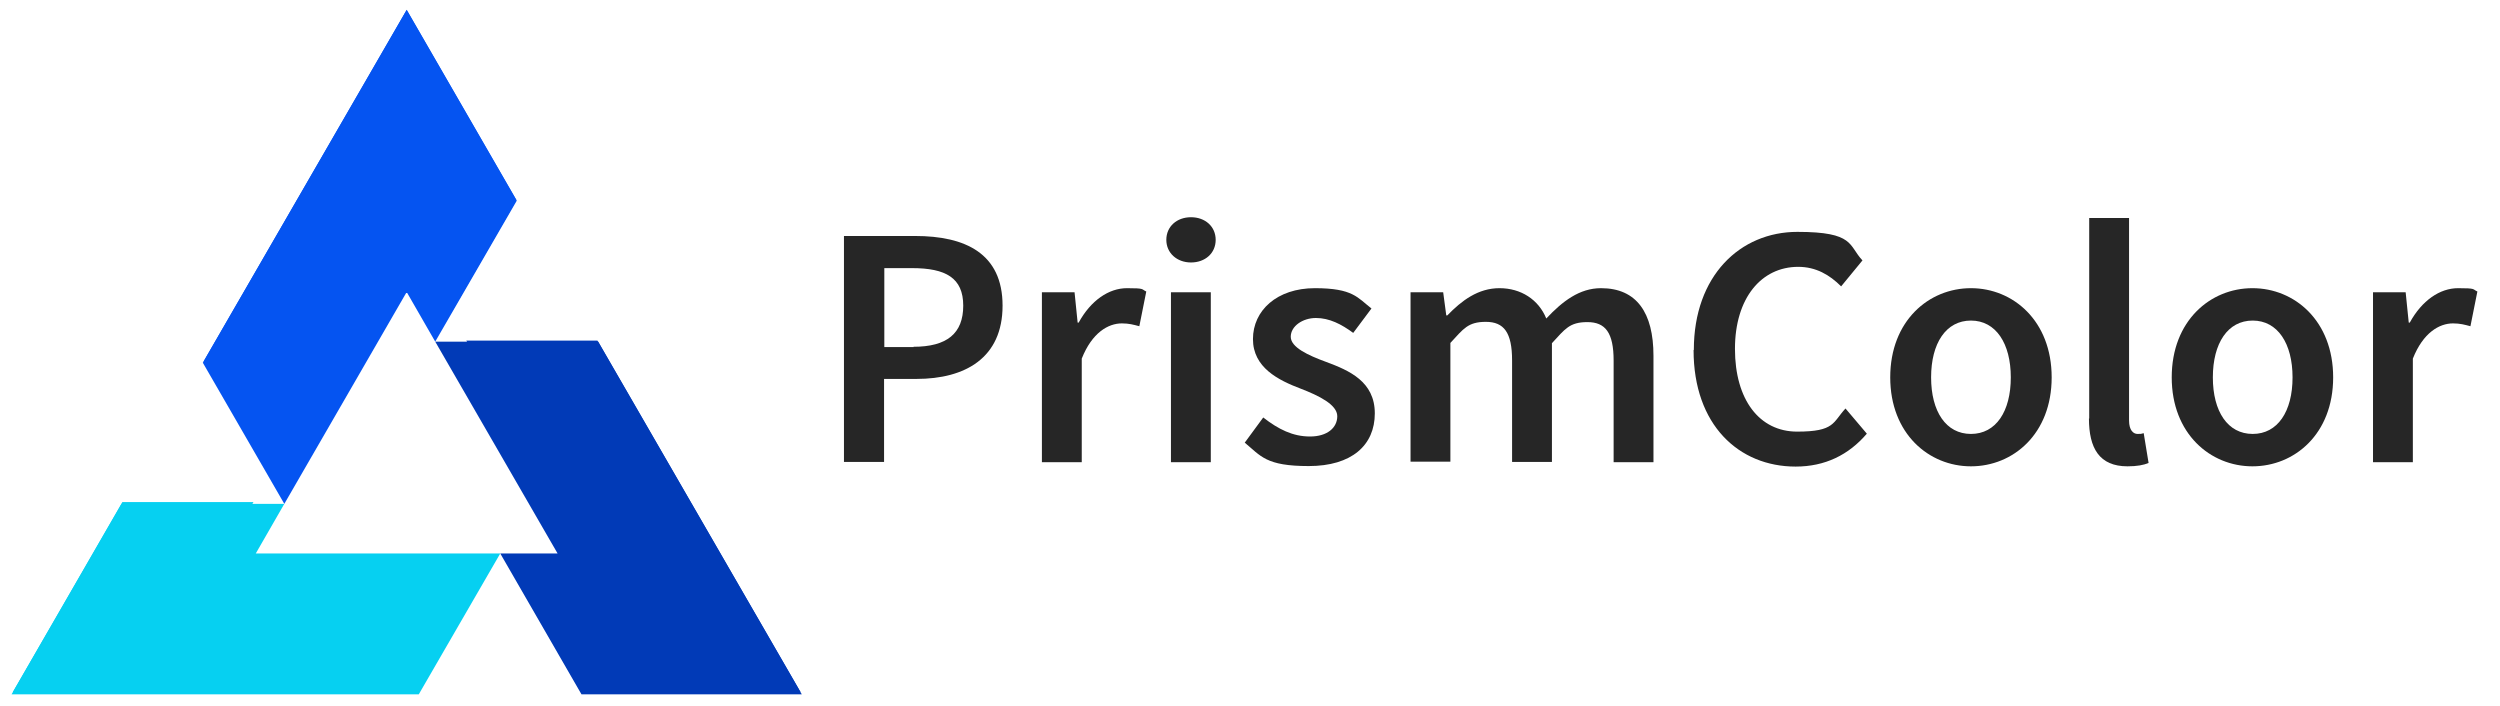
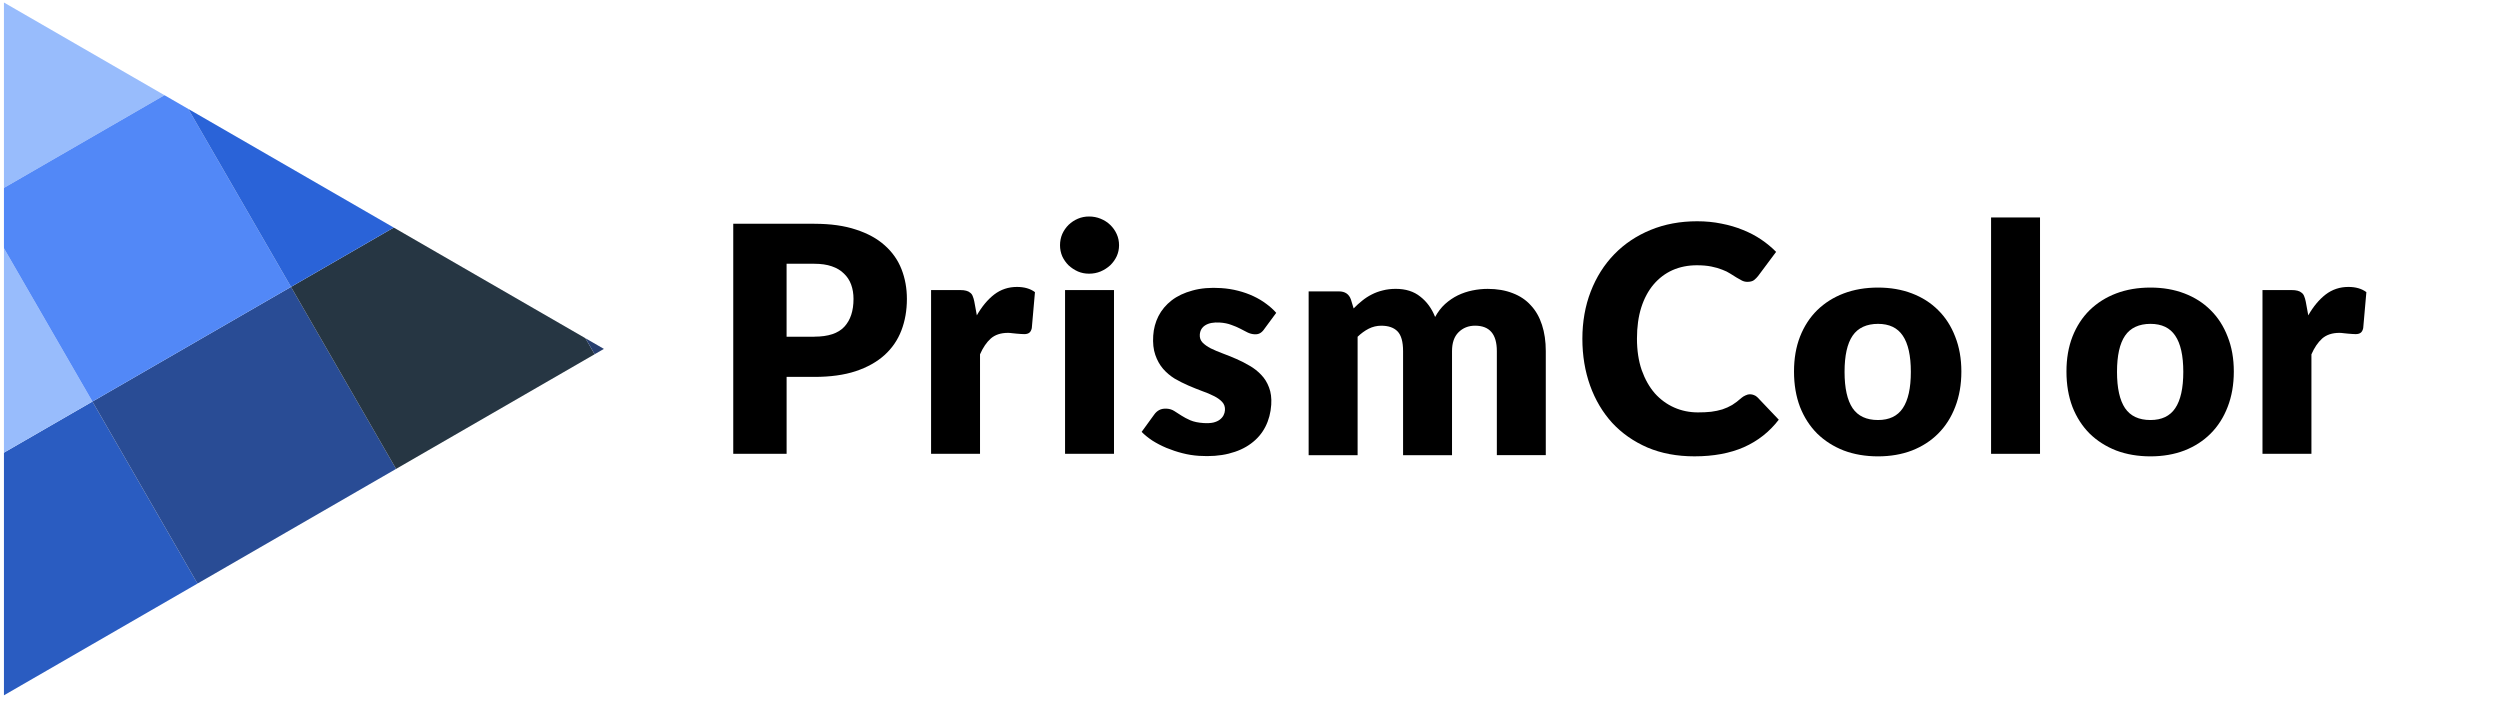
- <svg xmlns="http://www.w3.org/2000/svg" id="Layer_1" version="1.1" viewBox="0 0 972.5 274.5">
+ <svg xmlns="http://www.w3.org/2000/svg" id="Layer_1" data-name="Layer 1" viewBox="0 0 1013.4 288.81">
  <defs>
    <style>
-       .st0 {
-         fill: #0554f1;
+       .cls-1 {
+         mask: url(#mask);
      }

-       .st1 {
-         fill: #06d0f1;
+       .cls-2 {
+         fill: #3473f6;
      }

-       .st2 {
-         fill: #262626;
+       .cls-3 {
+         fill: #d9d9d9;
      }

-       .st3 {
-         fill: #013ab7;
+       .cls-4 {
+         fill: #021d55;
+       }
+ 
+       .cls-5 {
+         fill: #71a2fa;
+       }
+ 
+       .cls-6 {
+         fill: #032d82;
+       }
+ 
+       .cls-7 {
+         fill: #001322;
+       }
+ 
+       .cls-8 {
+         fill: #ccdffd;
+       }
+ 
+       .cls-9 {
+         fill: #0548d1;
+       }
+ 
+       .cls-10 {
+         fill: #053fb6;
+       }
+ 
+       .cls-11 {
+         fill: #86b0fb;
      }
    </style>
+     <mask id="mask" x="-123.52" y="-125.18" width="448.94" height="495.41" maskUnits="userSpaceOnUse">
+       <g id="mask0_8_410" data-name="mask0 8 410">
+         <path class="cls-3" d="M1.6,1.02l243.2,140.41L1.6,281.85V1.02Z" />
+       </g>
+     </mask>
  </defs>
-   <polygon class="st3" points="234.9 225 200.5 225 226 269.2 311.4 269.2 232.4 132.5 181.4 132.5 234.9 225" />
-   <polygon class="st0" points="104.7 184.8 158.2 92.1 175.4 121.9 200.9 77.8 158.2 3.8 79.2 140.6 104.7 184.8" />
-   <polygon class="st1" points="98.6 195.3 47.6 195.3 5 269.2 162.9 269.2 188.4 225 81.5 225 98.6 195.3" />
-   <g>
-     <path class="st2" d="M328.3,91.8h27.7c19.5,0,34,6.8,34,27.1s-14.5,28.5-33.5,28.5h-12.6v32.3h-15.6v-88ZM355.3,134.9c13.1,0,19.4-5.2,19.4-16s-6.8-14.6-19.9-14.6h-10.8v30.7h11.4Z" />
-     <path class="st2" d="M405.3,113.7h12.7l1.2,11.8h.4c4.7-8.6,11.7-13.4,18.8-13.4s5.5.4,7.5,1.3l-2.7,13.5c-2.3-.6-4-1.1-6.8-1.1-5.3,0-11.6,3.6-15.6,13.7v40.3h-15.5v-66.1Z" />
-     <path class="st2" d="M453.7,93.3c0-5.2,4.1-8.8,9.6-8.8s9.6,3.6,9.6,8.8-4.1,8.8-9.6,8.8-9.6-3.7-9.6-8.8ZM455.5,113.7h15.5v66.1h-15.5v-66.1Z" />
-     <path class="st2" d="M484.2,172.2l7.2-9.8c5.9,4.6,11.5,7.4,18.2,7.4s10.6-3.4,10.6-7.9-7.2-8-14.2-10.7c-8.7-3.3-18.6-8.2-18.6-19.3s9.3-19.8,24.1-19.8,16.6,3.7,22,7.9l-7.1,9.5c-4.6-3.4-9.3-5.8-14.5-5.8s-9.8,3.2-9.8,7.3,6.7,7.2,13.8,9.8c8.9,3.3,18.9,7.6,18.9,20s-9,20.5-25.7,20.5-18.6-3.9-25-9.2Z" />
-     <path class="st2" d="M548.7,113.7h12.7l1.2,9h.4c5.6-5.8,12-10.6,20.3-10.6s15.2,4.4,18.2,11.8c6.3-6.7,12.9-11.8,21.3-11.8,13.9,0,20.4,9.6,20.4,26.3v41.4h-15.5v-39.5c0-10.9-3.2-15-10.2-15s-8.7,2.7-13.8,8.2v46.2h-15.5v-39.5c0-10.9-3.2-15-10.2-15s-8.7,2.7-13.8,8.2v46.2h-15.5v-66.1Z" />
-     <path class="st2" d="M658.9,136.1c0-28.8,18-45.9,40.3-45.9s19.8,5.3,25.3,11.1l-8.3,10.1c-4.5-4.5-9.8-7.6-16.7-7.6-14.3,0-24.6,12.1-24.6,31.9s9.5,32.2,24.2,32.2,13.8-3.6,18.8-9l8.3,9.8c-7.1,8.3-16.3,12.8-27.7,12.8-22.1,0-39.7-16.2-39.7-45.3Z" />
-     <path class="st2" d="M735.3,146.8c0-22,15-34.7,31.4-34.7s31.4,12.7,31.4,34.7-15,34.6-31.4,34.6-31.4-12.7-31.4-34.6ZM782.2,146.8c0-13.2-5.8-22.1-15.5-22.1s-15.5,8.8-15.5,22.1,5.8,22,15.5,22,15.5-8.7,15.5-22Z" />
-     <path class="st2" d="M812.7,162.8v-78h15.5v78.8c0,3.8,1.7,5.2,3.3,5.2s1.2,0,2.4-.3l1.9,11.6c-1.9.8-4.5,1.3-8.2,1.3-11,0-15-7.1-15-18.6Z" />
-     <path class="st2" d="M844.8,146.8c0-22,15-34.7,31.4-34.7s31.4,12.7,31.4,34.7-15,34.6-31.4,34.6-31.4-12.7-31.4-34.6ZM891.8,146.8c0-13.2-5.8-22.1-15.5-22.1s-15.5,8.8-15.5,22.1,5.8,22,15.5,22,15.5-8.7,15.5-22Z" />
-     <path class="st2" d="M923.1,113.7h12.7l1.2,11.8h.4c4.7-8.6,11.7-13.4,18.8-13.4s5.5.4,7.5,1.3l-2.7,13.5c-2.3-.6-4-1.1-6.8-1.1-5.3,0-11.6,3.6-15.6,13.7v40.3h-15.5v-66.1Z" />
+   <path d="M530.47,184.49v-66.37h12.29c2.47,0,4.1,1.11,4.86,3.33l1.09,3.58c1.11-1.15,2.26-2.2,3.46-3.14,1.2-.98,2.47-1.81,3.84-2.5,1.41-.73,2.9-1.28,4.48-1.66,1.62-.43,3.39-.64,5.31-.64,4.01,0,7.32,1.04,9.92,3.14,2.64,2.05,4.65,4.8,6.02,8.26,1.11-2.05,2.45-3.8,4.03-5.25,1.62-1.45,3.35-2.62,5.18-3.52,1.88-.9,3.84-1.56,5.89-1.98,2.09-.43,4.16-.64,6.21-.64,3.8,0,7.17.58,10.11,1.73,2.94,1.11,5.4,2.75,7.36,4.93,2.01,2.13,3.52,4.78,4.54,7.94,1.02,3.12,1.54,6.66,1.54,10.62v42.18h-19.84v-42.18c0-6.87-2.94-10.3-8.83-10.3-2.69,0-4.93.9-6.72,2.69-1.75,1.75-2.62,4.29-2.62,7.62v42.18h-19.84v-42.18c0-3.8-.75-6.46-2.24-8-1.49-1.54-3.69-2.3-6.59-2.3-1.79,0-3.5.4-5.12,1.22-1.58.81-3.07,1.9-4.48,3.26v48h-19.84Z" />
+   <g class="cls-1">
+     <g>
+       <rect class="cls-8" x="-84.94" y="-108.17" width="92.95" height="92.95" transform="translate(25.7 -27.5) rotate(-30)" />
+       <rect class="cls-11" x="-38.47" y="-27.68" width="92.95" height="92.95" transform="translate(-8.33 6.52) rotate(-30)" />
+       <rect class="cls-5" x="42.03" y="-74.15" width="92.95" height="92.95" transform="translate(25.7 40.54) rotate(-30)" />
+       <rect class="cls-10" x="-106.51" y="226.25" width="92.95" height="92.95" transform="translate(-144.41 6.52) rotate(-30)" />
+       <rect class="cls-10" x="-26.01" y="179.78" width="92.95" height="92.95" transform="translate(-110.39 40.54) rotate(-30)" />
+       <rect class="cls-11" x="-72.49" y="99.29" width="92.95" height="92.95" transform="translate(-76.37 6.52) rotate(-30)" />
+       <rect class="cls-6" x="54.48" y="133.31" width="92.95" height="92.95" transform="translate(-76.37 74.56) rotate(-30)" />
+       <rect class="cls-7" x="20.46" y="260.27" width="92.95" height="92.95" transform="translate(-144.41 74.56) rotate(-30)" />
+       <rect class="cls-7" x="134.97" y="86.84" width="92.95" height="92.95" transform="translate(-42.35 108.58) rotate(-30)" />
+       <rect class="cls-2" x="8.01" y="52.82" width="92.95" height="92.95" transform="translate(-42.35 40.54) rotate(-30)" />
+       <rect class="cls-4" x="215.46" y="40.36" width="92.95" height="92.95" transform="translate(-8.32 142.6) rotate(-30)" />
+       <rect x="100.95" y="213.8" width="92.95" height="92.95" transform="translate(-110.39 108.58) rotate(-30)" />
+       <rect class="cls-9" x="88.5" y="6.34" width="92.95" height="92.95" transform="translate(-8.33 74.56) rotate(-30)" />
+       <rect x="181.44" y="167.33" width="92.95" height="92.95" transform="translate(-76.37 142.6) rotate(-30)" />
+       <rect class="cls-9" x="168.99" y="-40.13" width="92.95" height="92.95" transform="translate(25.7 108.58) rotate(-30)" />
+     </g>
  </g>
-   <g>
-     <polygon class="st1" points="110.6 196 110.6 196 110.6 196 47.3 196 4.5 270.1 162.9 270.1 194.6 215.3 194.6 215.3 99.5 215.3 110.6 196" />
-     <polygon class="st0" points="169.3 132.9 201 78.1 158.2 3.9 78.9 141.1 110.6 196 110.6 196 158.2 113.6 169.3 132.9 169.3 132.9" />
-     <polygon class="st3" points="232.7 132.9 169.3 132.9 169.3 132.9 169.3 132.9 216.9 215.3 194.6 215.3 194.6 215.3 226.2 270.1 311.9 270.1 232.7 132.9" />
-   </g>
+   <path d="M330.11,136.47c5.63,0,9.68-1.34,12.16-4.03,2.48-2.69,3.71-6.44,3.71-11.26,0-2.13-.32-4.07-.96-5.82-.64-1.75-1.62-3.24-2.94-4.48-1.28-1.28-2.92-2.26-4.93-2.94-1.96-.68-4.31-1.02-7.04-1.02h-11.26v29.57h11.26ZM330.11,90.71c6.57,0,12.2.79,16.9,2.37,4.74,1.54,8.62,3.67,11.65,6.4,3.07,2.73,5.33,5.95,6.78,9.66,1.45,3.71,2.18,7.72,2.18,12.03,0,4.65-.75,8.92-2.24,12.8-1.49,3.88-3.78,7.21-6.85,9.98s-6.98,4.95-11.71,6.53c-4.69,1.54-10.26,2.3-16.7,2.3h-11.26v31.17h-21.63v-93.25h32.9Z" />
+   <path d="M395.97,127.83c2.05-3.58,4.39-6.4,7.04-8.45,2.69-2.05,5.76-3.07,9.22-3.07,2.99,0,5.42.7,7.3,2.11l-1.28,14.59c-.21.94-.58,1.58-1.09,1.92-.47.34-1.13.51-1.98.51-.34,0-.79-.02-1.34-.06s-1.13-.08-1.73-.13c-.6-.09-1.22-.15-1.86-.19-.6-.09-1.15-.13-1.66-.13-2.9,0-5.23.77-6.98,2.3-1.71,1.54-3.16,3.67-4.35,6.4v40.32h-19.84v-66.37h11.78c.98,0,1.79.08,2.43.26.68.17,1.24.45,1.66.83.47.34.81.81,1.02,1.41.26.6.47,1.32.64,2.18l1.02,5.57Z" />
+   <path d="M451.57,117.59v66.37h-19.84v-66.37h19.84ZM453.62,99.41c0,1.58-.32,3.07-.96,4.48-.64,1.36-1.52,2.58-2.62,3.65-1.11,1.02-2.41,1.86-3.9,2.5-1.45.6-3.01.9-4.67.9s-3.14-.3-4.54-.9c-1.41-.64-2.67-1.47-3.78-2.5-1.07-1.07-1.92-2.28-2.56-3.65-.6-1.41-.9-2.9-.9-4.48s.3-3.14.9-4.54c.64-1.41,1.49-2.65,2.56-3.71,1.11-1.07,2.37-1.9,3.78-2.5s2.92-.9,4.54-.9,3.22.3,4.67.9c1.49.6,2.79,1.43,3.9,2.5s1.98,2.3,2.62,3.71.96,2.92.96,4.54Z" />
+   <path d="M512.4,133.51c-.56.78-1.15,1.32-1.77,1.62-.58.3-1.31.43-2.2.37s-1.86-.31-2.77-.76c-.91-.49-1.9-1-2.98-1.54-1.03-.54-2.22-1.04-3.56-1.51-1.33-.51-2.88-.83-4.62-.94-2.51-.16-4.48.2-5.91,1.09-1.38.85-2.13,2.13-2.24,3.83-.08,1.23.28,2.28,1.08,3.15.84.87,1.97,1.67,3.37,2.4,1.41.69,3.01,1.37,4.81,2.04,1.8.67,3.63,1.41,5.5,2.22,1.87.81,3.69,1.73,5.46,2.79,1.77,1.01,3.34,2.25,4.7,3.7,1.36,1.41,2.41,3.11,3.14,5.08.77,1.97,1.07,4.3.9,6.98-.21,3.28-1,6.26-2.37,8.95-1.37,2.69-3.31,4.96-5.83,6.81-2.47,1.85-5.49,3.22-9.05,4.1-3.52.88-7.54,1.18-12.05.89-2.26-.15-4.5-.5-6.73-1.08-2.23-.57-4.39-1.29-6.47-2.15-2.04-.86-3.92-1.84-5.65-2.93-1.72-1.14-3.18-2.32-4.39-3.55l5.07-6.98c.57-.82,1.25-1.44,2.04-1.86.84-.46,1.88-.65,3.12-.57,1.15.07,2.15.4,3.02.96.9.57,1.87,1.19,2.89,1.85,1.03.66,2.22,1.3,3.6,1.9,1.41.6,3.21.98,5.38,1.12,1.53.1,2.84.03,3.92-.2,1.09-.27,1.97-.66,2.64-1.18.67-.51,1.18-1.1,1.52-1.76s.54-1.36.58-2.08c.09-1.32-.29-2.43-1.13-3.34-.84-.91-1.96-1.71-3.37-2.4-1.41-.73-3.03-1.41-4.87-2.05-1.8-.67-3.63-1.41-5.5-2.22-1.87-.81-3.71-1.74-5.53-2.79-1.77-1.1-3.33-2.42-4.68-3.96-1.35-1.58-2.41-3.47-3.16-5.66-.76-2.19-1.04-4.79-.84-7.81.18-2.81.89-5.44,2.11-7.88,1.27-2.48,3.06-4.61,5.35-6.39,2.3-1.78,5.12-3.11,8.47-4.01,3.35-.94,7.22-1.27,11.61-.98,2.38.15,4.67.52,6.86,1.08,2.23.57,4.3,1.3,6.21,2.2,1.91.89,3.64,1.92,5.19,3.09,1.55,1.13,2.91,2.35,4.06,3.66l-4.92,6.67Z" />
+   <path d="M709.45,159.83c.51,0,1.02.11,1.54.32.51.17,1,.49,1.47.96l8.58,9.02c-3.76,4.91-8.47,8.62-14.14,11.14-5.63,2.47-12.31,3.71-20.03,3.71-7.08,0-13.44-1.19-19.07-3.58-5.59-2.43-10.35-5.76-14.27-9.98-3.88-4.27-6.87-9.3-8.96-15.1-2.09-5.85-3.14-12.18-3.14-19.01s1.13-13.33,3.39-19.14c2.26-5.84,5.44-10.88,9.54-15.1s9-7.51,14.72-9.86c5.72-2.35,12.01-3.52,18.88-3.52,3.5,0,6.78.32,9.86.96,3.11.6,6.02,1.45,8.7,2.56,2.69,1.07,5.16,2.37,7.42,3.9,2.26,1.54,4.27,3.2,6.02,4.99l-7.3,9.79c-.47.6-1.02,1.15-1.66,1.66-.64.47-1.54.7-2.69.7-.77,0-1.49-.17-2.18-.51-.68-.34-1.41-.75-2.18-1.22-.77-.51-1.62-1.04-2.56-1.6-.9-.6-1.98-1.13-3.26-1.6-1.24-.51-2.71-.94-4.42-1.28-1.66-.34-3.63-.51-5.89-.51-3.58,0-6.87.66-9.86,1.98-2.94,1.32-5.5,3.26-7.68,5.82-2.13,2.52-3.8,5.63-4.99,9.34-1.15,3.67-1.73,7.87-1.73,12.61s.64,9.02,1.92,12.74c1.32,3.71,3.09,6.85,5.31,9.41,2.26,2.52,4.89,4.44,7.87,5.76s6.19,1.98,9.6,1.98c1.96,0,3.76-.08,5.38-.26,1.62-.21,3.14-.53,4.54-.96,1.41-.47,2.73-1.07,3.97-1.79,1.24-.77,2.5-1.73,3.78-2.88.51-.43,1.07-.77,1.66-1.02.6-.3,1.22-.45,1.86-.45Z" />
+   <path d="M761.27,116.57c5.03,0,9.62.79,13.76,2.37,4.14,1.58,7.68,3.84,10.62,6.78,2.99,2.94,5.29,6.53,6.91,10.75,1.66,4.18,2.5,8.9,2.5,14.14s-.83,10.07-2.5,14.34c-1.62,4.22-3.92,7.83-6.91,10.82-2.94,2.94-6.48,5.23-10.62,6.85-4.14,1.58-8.73,2.37-13.76,2.37s-9.71-.79-13.89-2.37c-4.14-1.62-7.72-3.9-10.75-6.85-2.99-2.99-5.31-6.59-6.98-10.82-1.62-4.27-2.43-9.04-2.43-14.34s.81-9.96,2.43-14.14c1.66-4.22,3.99-7.81,6.98-10.75,3.03-2.94,6.61-5.21,10.75-6.78,4.18-1.58,8.81-2.37,13.89-2.37ZM761.27,170.26c4.57,0,7.91-1.6,10.05-4.8,2.18-3.24,3.26-8.15,3.26-14.72s-1.09-11.46-3.26-14.66c-2.13-3.2-5.48-4.8-10.05-4.8s-8.13,1.6-10.3,4.8c-2.18,3.2-3.26,8.08-3.26,14.66s1.09,11.48,3.26,14.72c2.18,3.2,5.61,4.8,10.3,4.8Z" />
+   <path d="M826.94,88.15v95.81h-19.84v-95.81h19.84Z" />
+   <path d="M871.71,116.57c5.03,0,9.62.79,13.76,2.37,4.14,1.58,7.68,3.84,10.62,6.78,2.99,2.94,5.29,6.53,6.91,10.75,1.67,4.18,2.5,8.9,2.5,14.14s-.83,10.07-2.5,14.34c-1.62,4.22-3.92,7.83-6.91,10.82-2.94,2.94-6.48,5.23-10.62,6.85-4.14,1.58-8.73,2.37-13.76,2.37s-9.71-.79-13.89-2.37c-4.14-1.62-7.72-3.9-10.75-6.85-2.99-2.99-5.31-6.59-6.98-10.82-1.62-4.27-2.43-9.04-2.43-14.34s.81-9.96,2.43-14.14c1.66-4.22,3.99-7.81,6.98-10.75,3.03-2.94,6.61-5.21,10.75-6.78,4.18-1.58,8.81-2.37,13.89-2.37ZM871.71,170.26c4.57,0,7.91-1.6,10.05-4.8,2.18-3.24,3.26-8.15,3.26-14.72s-1.09-11.46-3.26-14.66c-2.13-3.2-5.48-4.8-10.05-4.8s-8.13,1.6-10.3,4.8c-2.18,3.2-3.26,8.08-3.26,14.66s1.09,11.48,3.26,14.72c2.18,3.2,5.61,4.8,10.3,4.8Z" />
+   <path d="M935.68,127.83c2.05-3.58,4.39-6.4,7.04-8.45,2.69-2.05,5.76-3.07,9.22-3.07,2.98,0,5.41.7,7.29,2.11l-1.28,14.59c-.21.94-.57,1.58-1.09,1.92-.47.34-1.13.51-1.98.51-.34,0-.79-.02-1.34-.06-.56-.04-1.13-.08-1.73-.13-.6-.09-1.22-.15-1.86-.19-.6-.09-1.15-.13-1.66-.13-2.9,0-5.23.77-6.98,2.3-1.7,1.54-3.16,3.67-4.35,6.4v40.32h-19.84v-66.37h11.78c.98,0,1.79.08,2.43.26.68.17,1.24.45,1.66.83.47.34.81.81,1.03,1.41.25.6.47,1.32.64,2.18l1.02,5.57Z" />
</svg>
